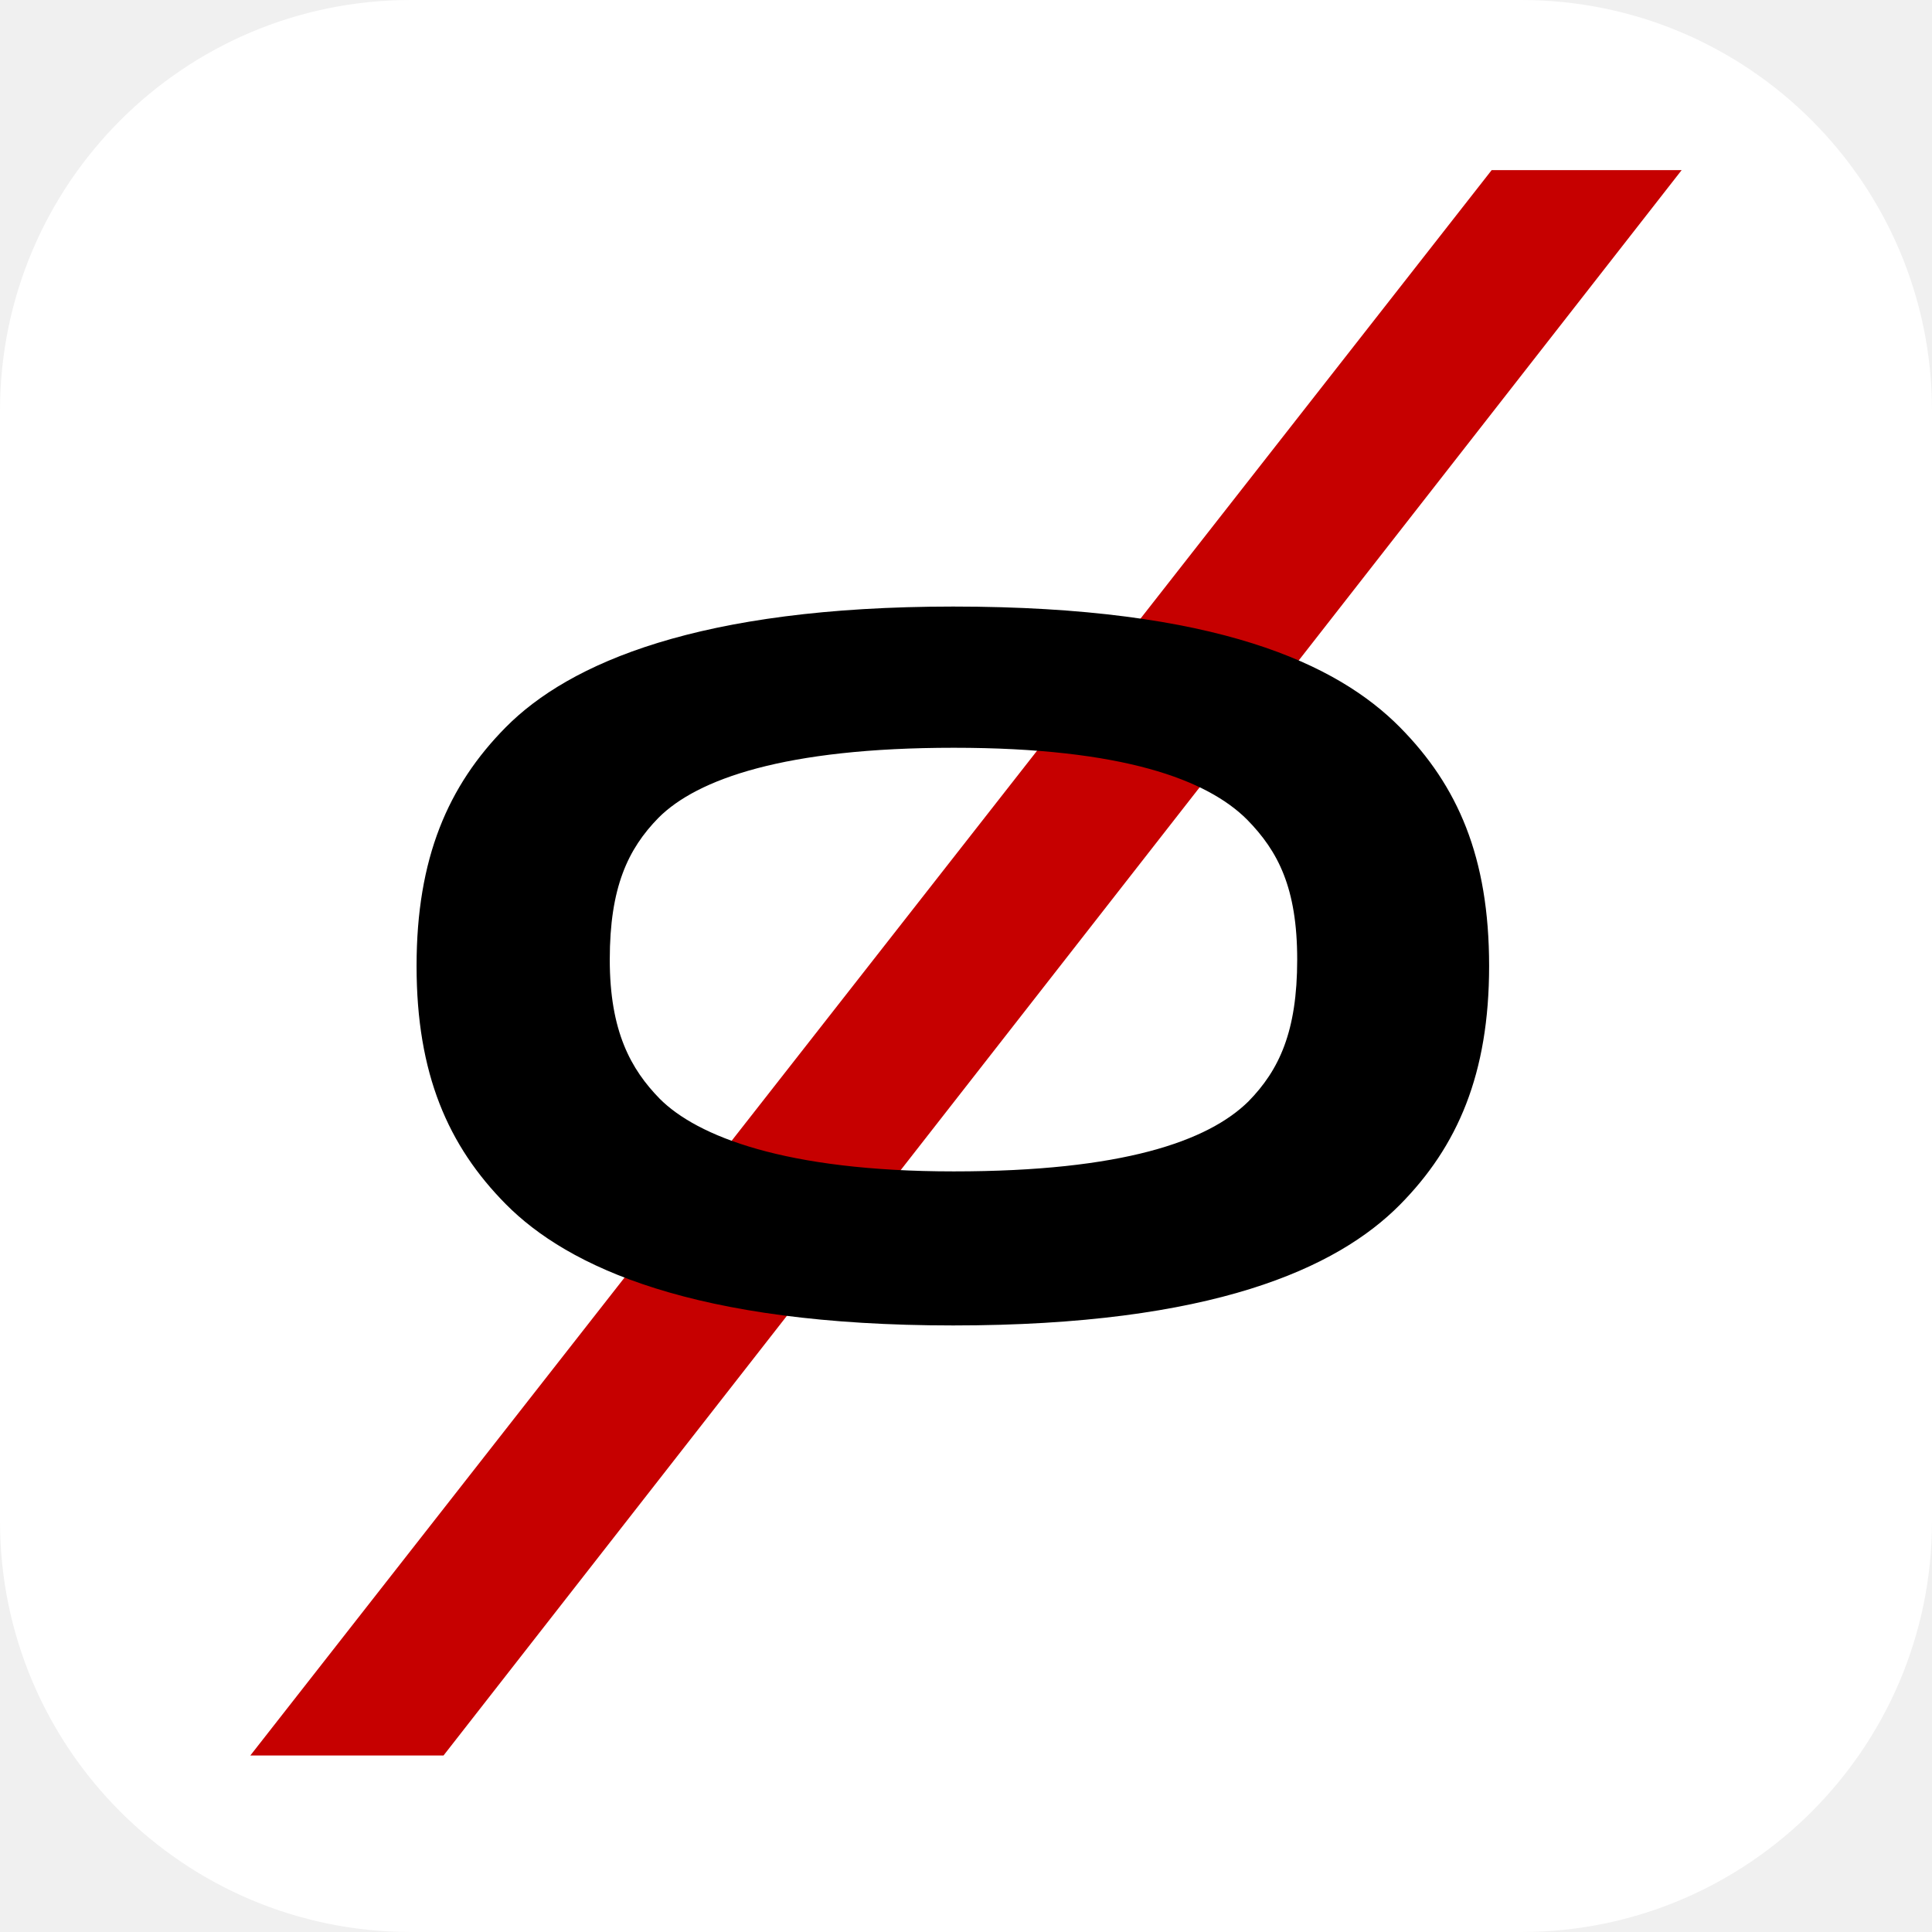
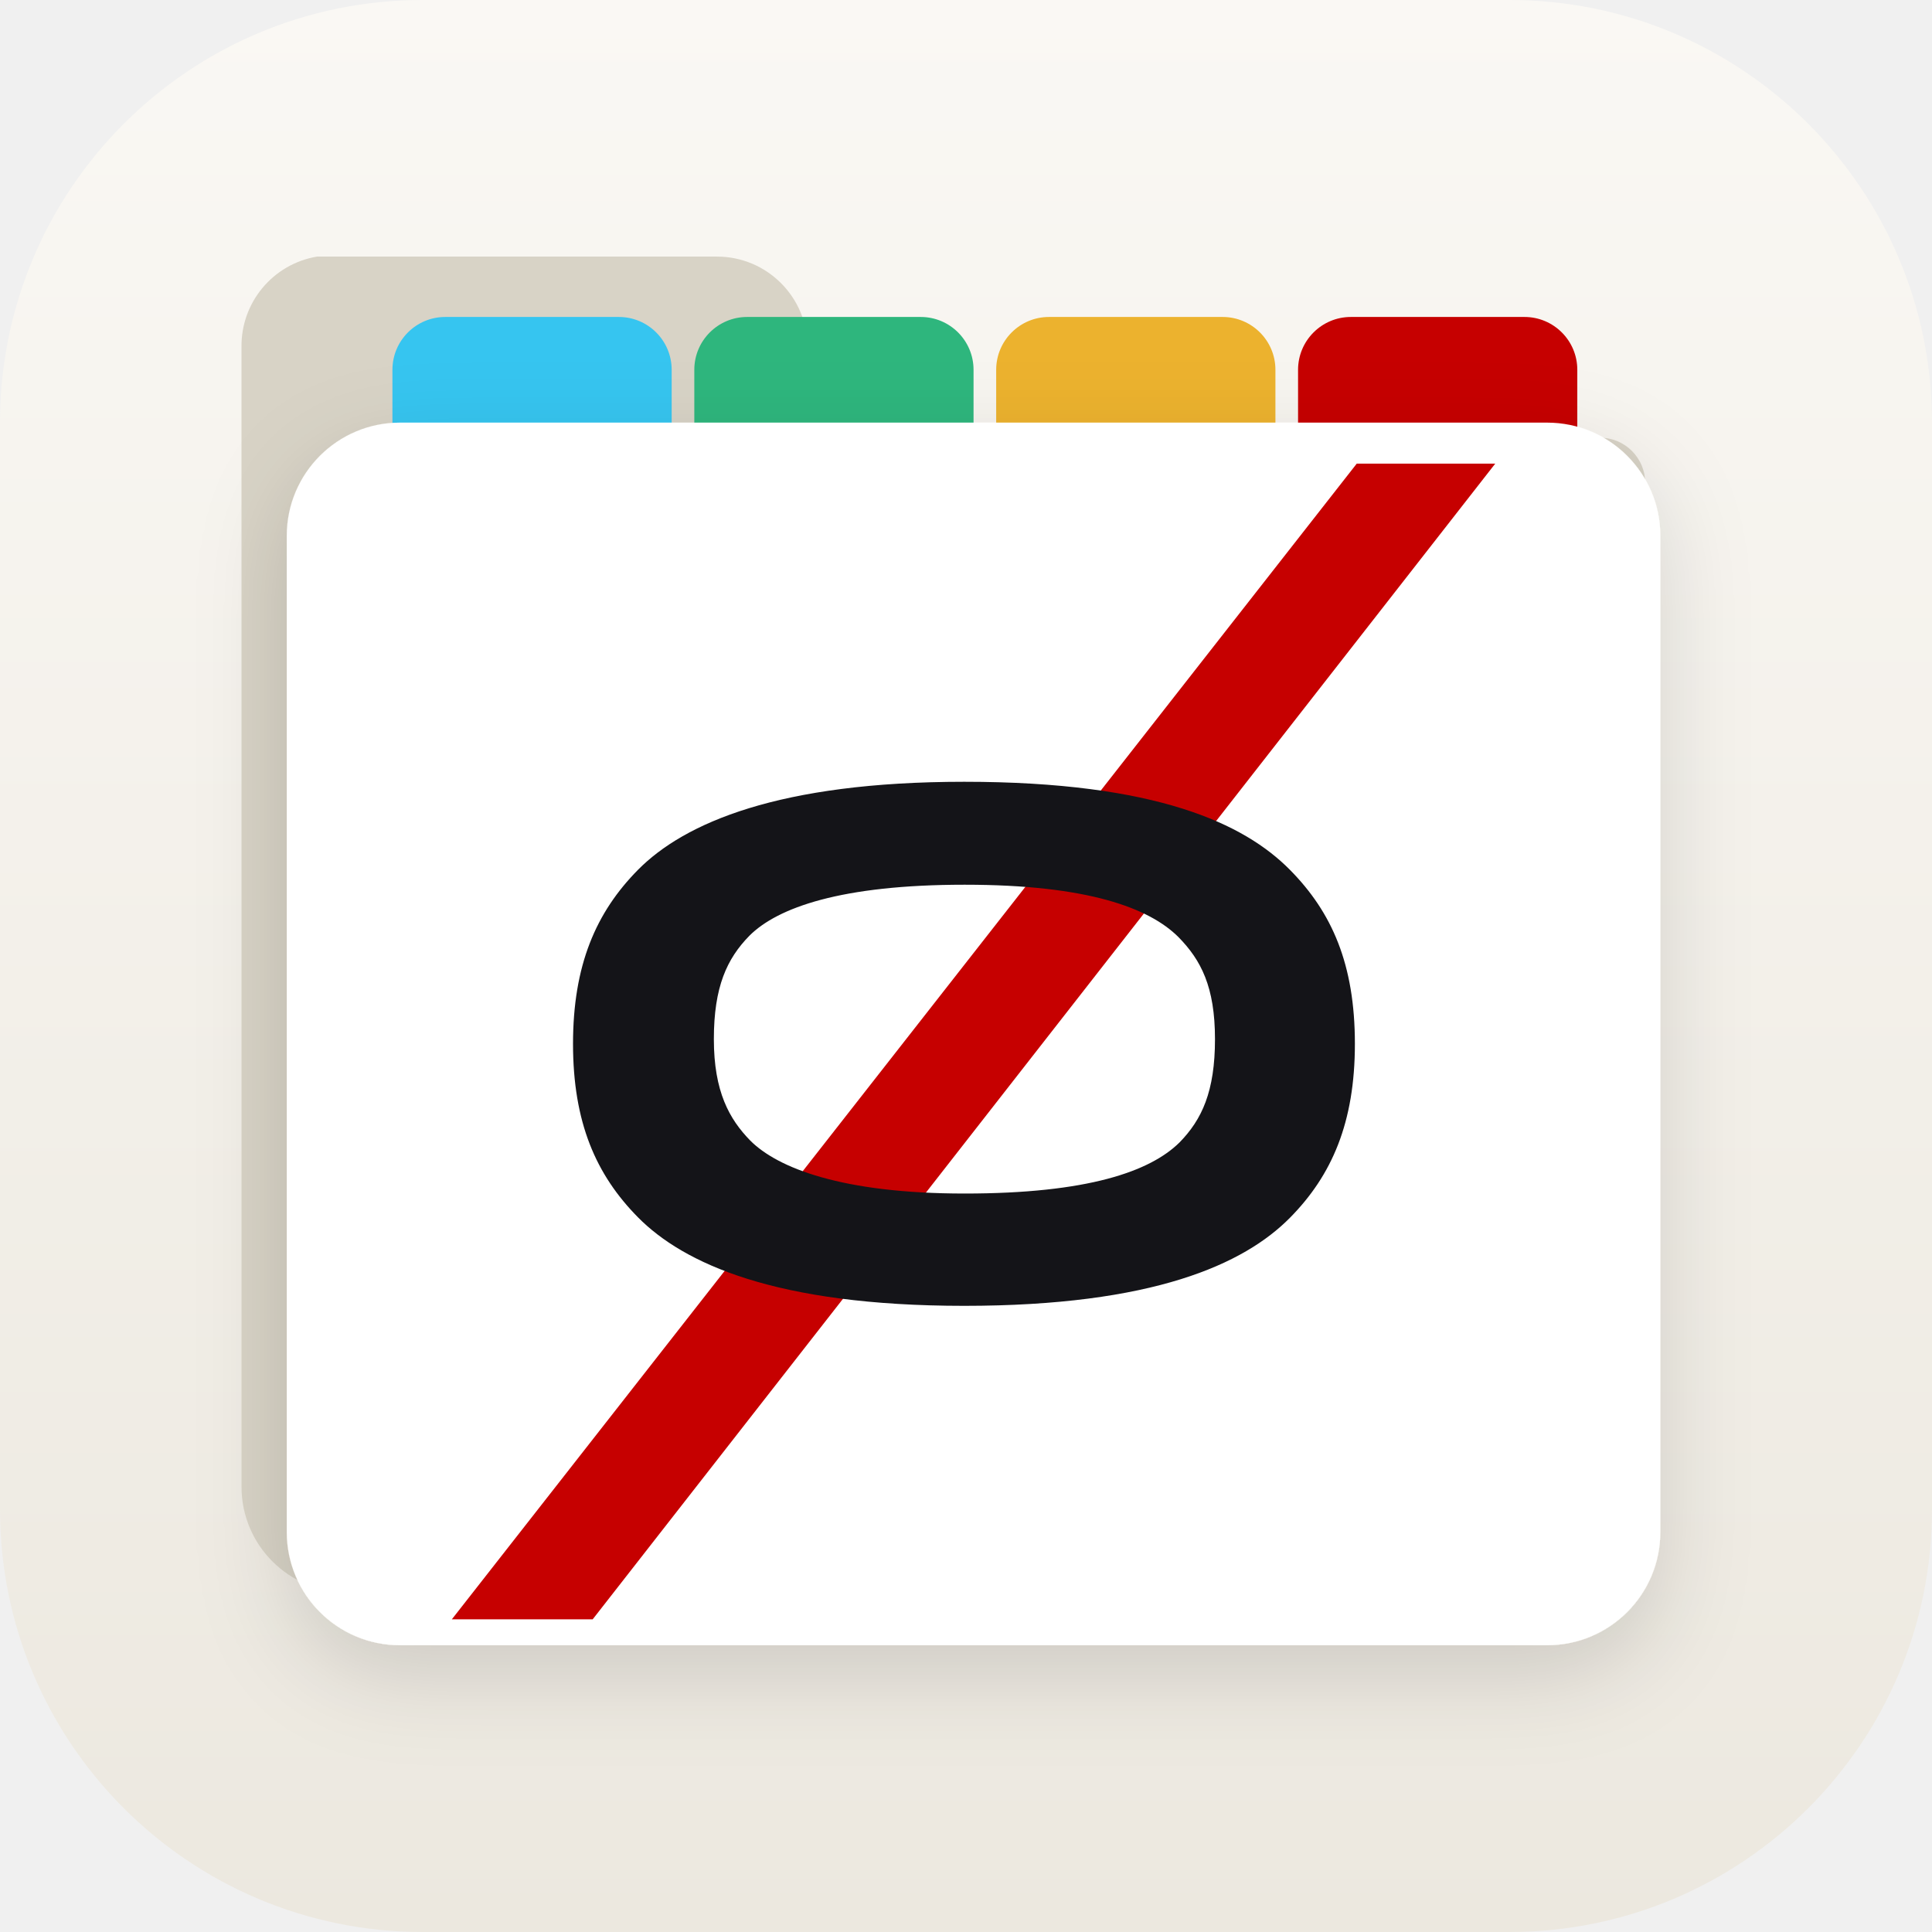
- <svg xmlns="http://www.w3.org/2000/svg" viewBox="152 -24 301 301">
-   <rect x="152" y="-24" width="301" height="301" rx="64" fill="#ffffff" />
-   <path fill="#C60000" d="M414,2.5h-29.6L191,249.5h30.1L414,2.5z" />
-   <path fill="#000000" d="M370.1,89.3c-9.7-9.8-28.4-18.8-69.6-18.8c-39.6,0-59.8,8.8-69.7,18.8c-9,9.1-13.9,20.4-13.9,37.2s4.9,28,13.9,37.1c9.7,9.8,29.3,18.9,69.7,18.9s59.8-8.9,69.6-18.8c9-9.1,13.9-20.4,13.9-37.2C384,109.5,379.1,98.4,370.1,89.3z M300.6,158.5c-26.3,0-40-5.5-45.8-11.3c-4.5-4.6-7.8-10.5-7.8-21.7s2.8-17.2,7.6-22.1c6-6,19.6-10.9,46-10.9s39.5,5,45.7,11.2c4.8,4.9,7.8,10.6,7.8,21.8s-2.8,17.2-7.6,22.1C340.2,153.8,326.9,158.5,300.6,158.5z" />
+ <svg xmlns="http://www.w3.org/2000/svg" viewBox="0 0 512 512">
+   <defs>
+     <linearGradient id="paper-bg" x1="0" y1="0" x2="0" y2="1">
+       <stop offset="0%" stop-color="#faf8f4" />
+       <stop offset="100%" stop-color="#ece8df" />
+     </linearGradient>
+     <filter id="card-shadow" x="-10%" y="-10%" width="120%" height="125%">
+       <feDropShadow dx="0" dy="8" stdDeviation="12" flood-color="#18181b" flood-opacity="0.14" />
+     </filter>
+   </defs>
+   <rect x="0" y="0" width="512" height="512" rx="112" fill="url(#paper-bg)" />
+   <g>
+     <path d="M84 68 h106 a24 24 0 0 1 24 24 v24 h210 a12 12 0 0 1 12 12 v266 a28 28 0 0 1-28 28 H92 a28 28 0 0 1-28-28 V92 a24 24 0 0 1 20-24 z" fill="#d8d3c6" />
+     <rect x="104" y="84" width="74" height="44" rx="14" fill="#36C5F0" />
+     <rect x="184" y="84" width="74" height="44" rx="14" fill="#2EB67D" />
+     <rect x="264" y="84" width="74" height="44" rx="14" fill="#ECB22E" />
+     <rect x="344" y="84" width="74" height="44" rx="14" fill="#C60000" />
+     <rect x="76" y="112" width="364" height="324" rx="30" fill="#ffffff" filter="url(#card-shadow)" />
+     <g transform="translate(258 276) scale(1.24) translate(-302.5 -126)">
+       <path fill="#C60000" d="M414,2.5h-29.6L191,249.5h30.1L414,2.5z" />
+       <path fill="#141418" d="M370.1,89.3c-9.7-9.8-28.4-18.8-69.6-18.8c-39.6,0-59.8,8.8-69.7,18.8c-9,9.1-13.9,20.4-13.9,37.2s4.9,28,13.9,37.1c9.7,9.8,29.3,18.9,69.7,18.9s59.8-8.9,69.6-18.8c9-9.1,13.9-20.4,13.9-37.2C384,109.5,379.1,98.4,370.1,89.3z M300.6,158.5c-26.3,0-40-5.5-45.8-11.3c-4.5-4.6-7.8-10.5-7.8-21.7s2.8-17.2,7.6-22.1c6-6,19.6-10.9,46-10.9s39.5,5,45.7,11.2c4.8,4.9,7.8,10.6,7.8,21.8s-2.8,17.2-7.6,22.1C340.2,153.8,326.9,158.5,300.6,158.5z" />
+     </g>
+   </g>
</svg>
